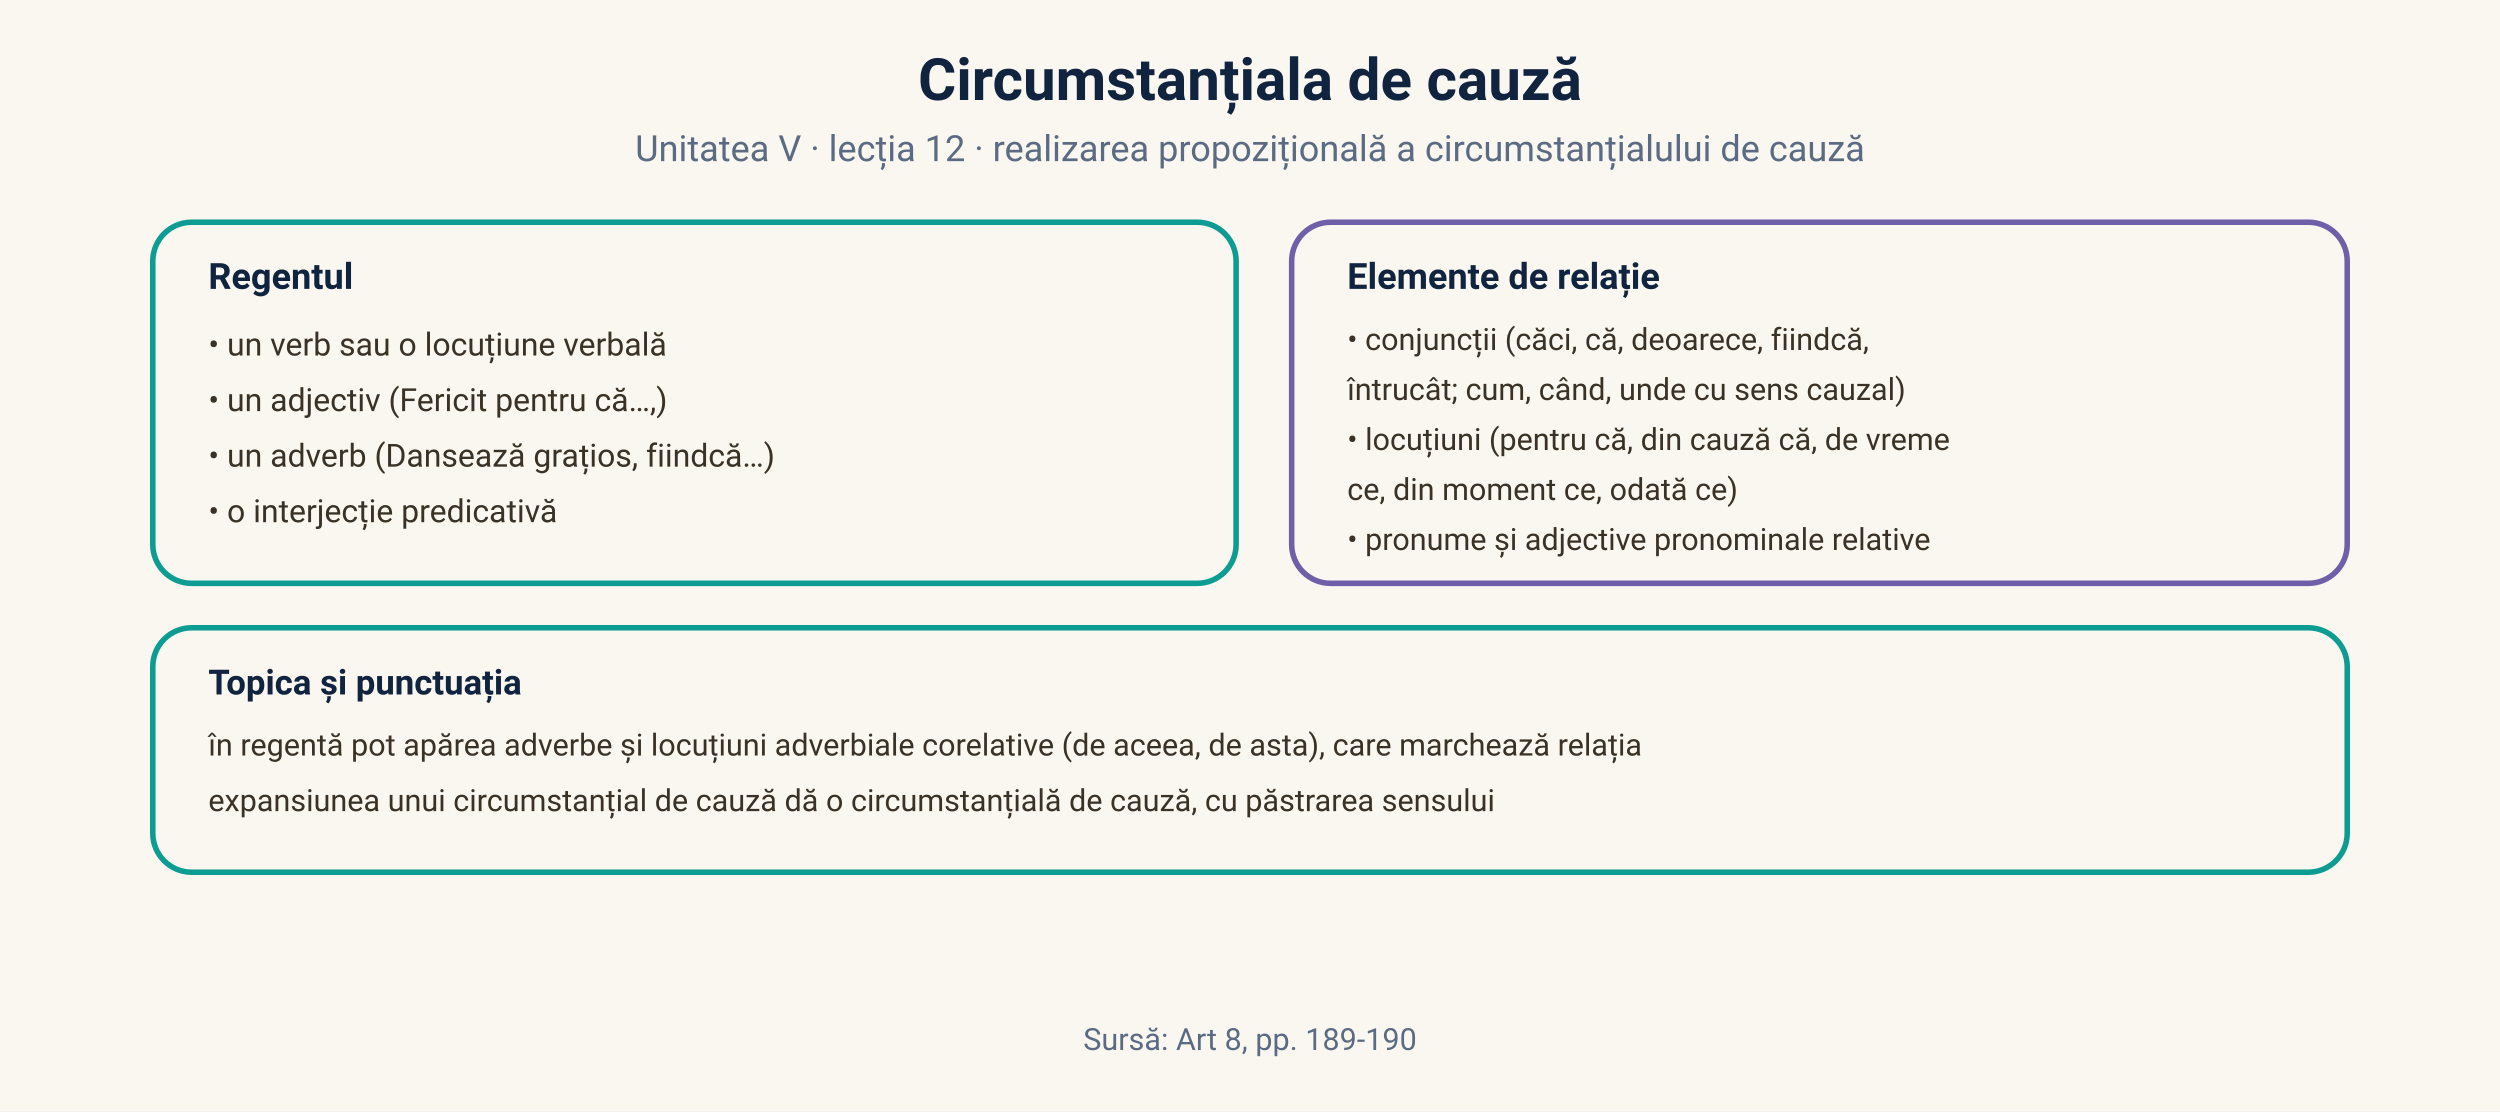
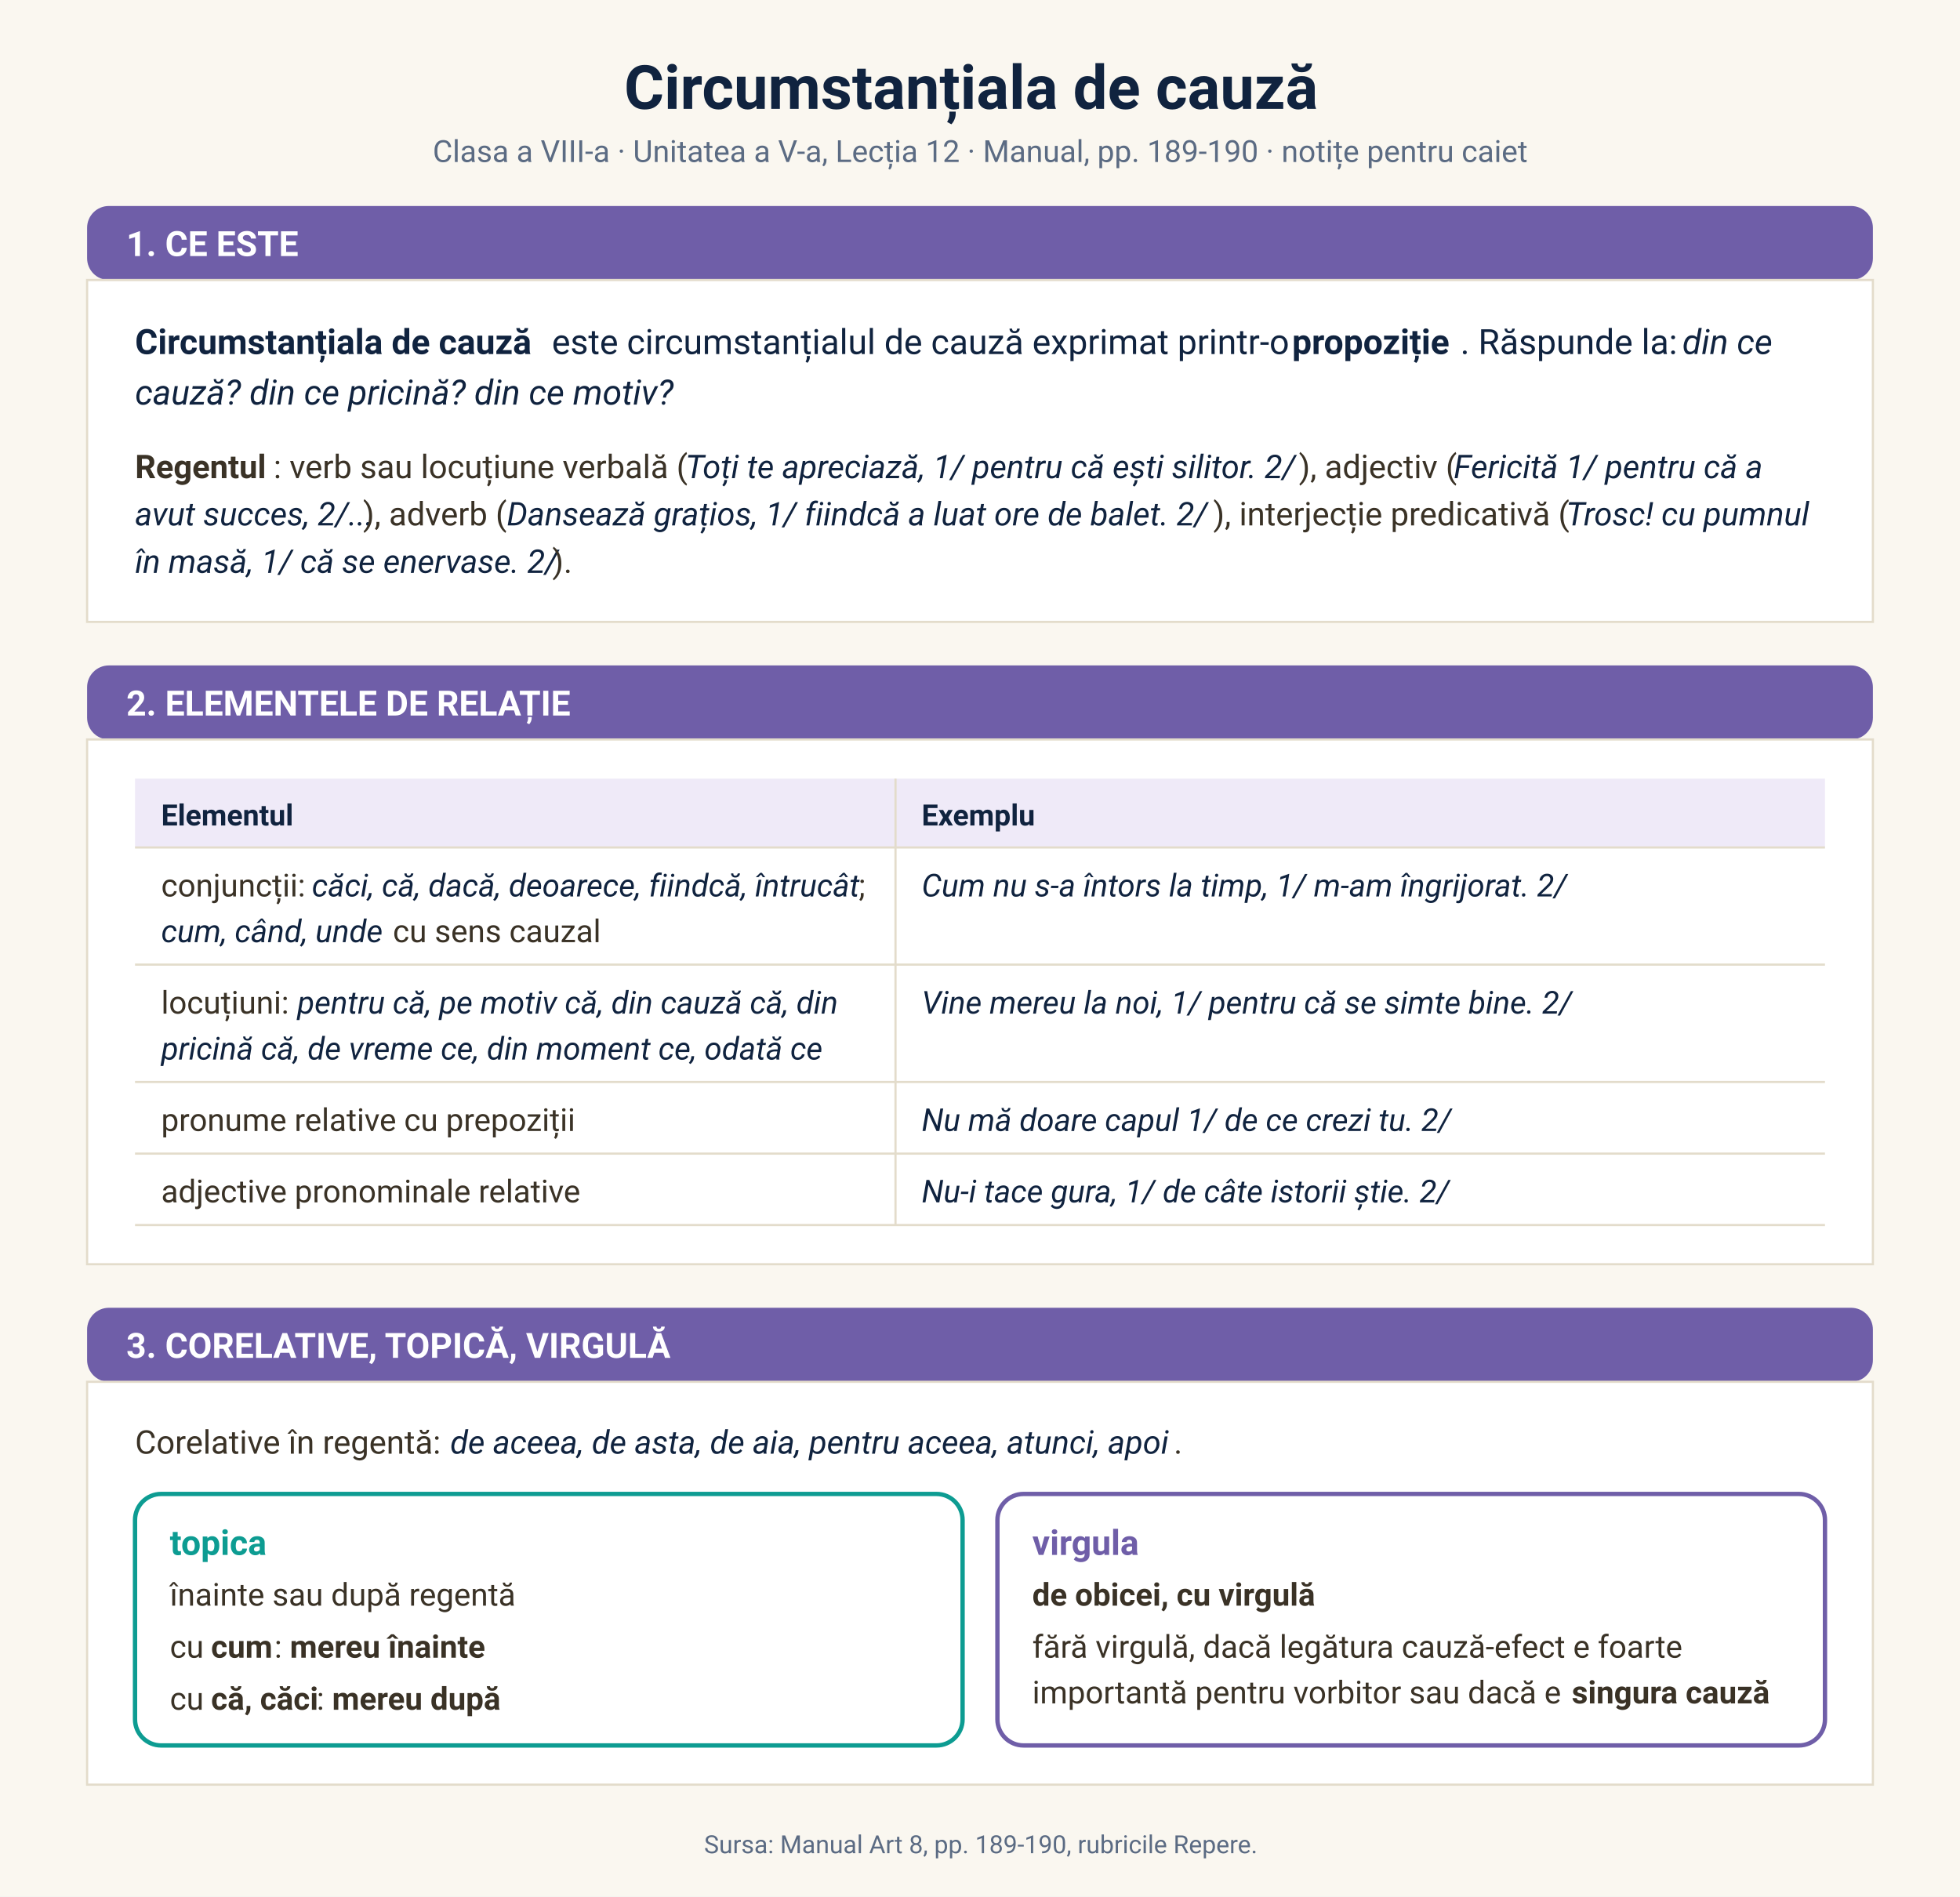
- <svg xmlns="http://www.w3.org/2000/svg" viewBox="0 0 900 400" font-family="'Segoe UI', 'Plus Jakarta Sans', -apple-system, Roboto, sans-serif">
-   <rect width="900" height="400" fill="#faf7f0" />
-   <text x="450" y="36" text-anchor="middle" font-size="21" font-weight="700" fill="#10233f">Circumstanțiala de cauză</text>
-   <text x="450" y="58" text-anchor="middle" font-size="13" fill="#5b6b83">Unitatea V · lecția 12 · realizarea propozițională a circumstanțialului de cauză</text>
-   <rect x="55" y="80" width="390" height="130" rx="14" fill="none" stroke="#0d9c92" stroke-width="2" />
-   <text x="75" y="104" font-size="13" font-weight="700" fill="#10233f">Regentul</text>
-   <text font-size="11.5" fill="#3a3226">
-     <tspan x="75" y="128">• un verb sau o locuțiune verbală</tspan>
-     <tspan x="75" y="148">• un adjectiv (Fericit pentru că…,)</tspan>
-     <tspan x="75" y="168">• un adverb (Dansează grațios, fiindcă…)</tspan>
-     <tspan x="75" y="188">• o interjecție predicativă</tspan>
-   </text>
-   <rect x="465" y="80" width="380" height="130" rx="14" fill="none" stroke="#6f5ea8" stroke-width="2" />
-   <text x="485" y="104" font-size="13" font-weight="700" fill="#10233f">Elemente de relație</text>
-   <text font-size="11" fill="#3a3226">
-     <tspan x="485" y="126">• conjuncții (căci, că, deoarece, fiindcă,</tspan>
-     <tspan x="485" y="144">  întrucât; cum, când, unde cu sens cauzal)</tspan>
-     <tspan x="485" y="162">• locuțiuni (pentru că, din cauză că, de vreme</tspan>
-     <tspan x="485" y="180">  ce, din moment ce, odată ce)</tspan>
-     <tspan x="485" y="198">• pronume și adjective pronominale relative</tspan>
-   </text>
-   <rect x="55" y="226" width="790" height="88" rx="14" fill="none" stroke="#0d9c92" stroke-width="2" />
-   <text x="75" y="250" font-size="12.5" font-weight="700" fill="#10233f">Topica și punctuația</text>
-   <text font-size="11" fill="#3a3226">
-     <tspan x="75" y="272">în regentă pot apărea adverbe și locuțiuni adverbiale corelative (de aceea, de asta), care marchează relația</tspan>
-     <tspan x="75" y="292">expansiunea unui circumstanțial de cauză dă o circumstanțială de cauză, cu păstrarea sensului</tspan>
-   </text>
-   <text x="450" y="378" text-anchor="middle" font-size="11" fill="#5b6b83">Sursă: Art 8, pp. 189-190</text>
+ <svg xmlns="http://www.w3.org/2000/svg" viewBox="0 0 900 871" font-family="'Segoe UI', 'Plus Jakarta Sans', -apple-system, Roboto, sans-serif">
+   <rect width="900" height="871" fill="#faf7f0" />
+   <text x="286.6" y="50.0" font-size="28" fill="#10233f" font-weight="700" textLength="327.3" lengthAdjust="spacing">Circumstanțiala de cauză</text>
+   <text x="198.7" y="74.4" font-size="14" fill="#5b6b83" textLength="502.6" lengthAdjust="spacing">Clasa a VIII-a · Unitatea a V-a, Lecția 12 · Manual, pp. 189-190 · notițe pentru caiet</text>
+   <rect x="40" y="94.6" width="820" height="34" rx="10" fill="#6f5ea8" />
+   <text x="58" y="117.6" font-size="16" font-weight="700" fill="#ffffff">1. CE ESTE</text>
+   <rect x="40" y="128.6" width="820" height="157.0" fill="#ffffff" stroke="#e3dccb" />
+   <text x="62.0" y="162.6" font-size="16" fill="#10233f" font-weight="700" textLength="187.0" lengthAdjust="spacing">Circumstanțiala de cauză</text>
+   <text x="253.4" y="162.6" font-size="16" fill="#10233f" textLength="335.7" lengthAdjust="spacing">este circumstanțialul de cauză exprimat printr-o</text>
+   <text x="593.3" y="162.6" font-size="16" fill="#10233f" font-weight="700" textLength="77.3" lengthAdjust="spacing">propoziție</text>
+   <text x="670.6" y="162.6" font-size="16" fill="#10233f" textLength="97.6" lengthAdjust="spacing">. Răspunde la:</text>
+   <text x="772.5" y="162.6" font-size="16" fill="#10233f" font-style="italic" textLength="41.0" lengthAdjust="spacing">din ce</text>
+   <text x="62.0" y="185.8" font-size="16" fill="#10233f" font-style="italic" textLength="246.9" lengthAdjust="spacing">cauză? din ce pricină? din ce motiv?</text>
+   <text x="62.0" y="219.6" font-size="15" fill="#3a3226" font-weight="700" textLength="63.6" lengthAdjust="spacing">Regentul</text>
+   <text x="125.6" y="219.6" font-size="15" fill="#3a3226" textLength="189.1" lengthAdjust="spacing">: verb sau locuțiune verbală (</text>
+   <text x="314.7" y="219.6" font-size="15" fill="#10233f" font-style="italic" textLength="281.7" lengthAdjust="spacing">Toți te apreciază, 1/ pentru că ești silitor. 2/</text>
+   <text x="596.4" y="219.6" font-size="15" fill="#3a3226" textLength="71.1" lengthAdjust="spacing">), adjectiv (</text>
+   <text x="667.5" y="219.6" font-size="15" fill="#10233f" font-style="italic" textLength="142.9" lengthAdjust="spacing">Fericită 1/ pentru că a</text>
+   <text x="62.0" y="241.3" font-size="15" fill="#10233f" font-style="italic" textLength="104.7" lengthAdjust="spacing">avut succes, 2/...</text>
+   <text x="166.7" y="241.3" font-size="15" fill="#3a3226" textLength="66.0" lengthAdjust="spacing">), adverb (</text>
+   <text x="232.7" y="241.3" font-size="15" fill="#10233f" font-style="italic" textLength="324.4" lengthAdjust="spacing">Dansează grațios, 1/ fiindcă a luat ore de balet. 2/</text>
+   <text x="557.1" y="241.3" font-size="15" fill="#3a3226" textLength="162.0" lengthAdjust="spacing">), interjecție predicativă (</text>
+   <text x="719.1" y="241.3" font-size="15" fill="#10233f" font-style="italic" textLength="112.0" lengthAdjust="spacing">Trosc! cu pumnul</text>
+   <text x="62.0" y="263.1" font-size="15" fill="#10233f" font-style="italic" textLength="191.6" lengthAdjust="spacing">în masă, 1/ că se enervase. 2/</text>
+   <text x="253.6" y="263.1" font-size="15" fill="#3a3226" textLength="7.8" lengthAdjust="spacing">).</text>
+   <rect x="40" y="305.6" width="820" height="34" rx="10" fill="#6f5ea8" />
+   <text x="58" y="328.6" font-size="16" font-weight="700" fill="#ffffff">2. ELEMENTELE DE RELAȚIE</text>
+   <rect x="40" y="339.6" width="820" height="241.0" fill="#ffffff" stroke="#e3dccb" />
+   <rect x="62.0" y="357.6" width="776.0" height="31.6" fill="#efeaf8" />
+   <text x="74.0" y="379.1" font-size="13.5" fill="#10233f" font-weight="700" textLength="63.5" lengthAdjust="spacing">Elementul</text>
+   <text x="423.2" y="379.1" font-size="13.5" fill="#10233f" font-weight="700" textLength="54.7" lengthAdjust="spacing">Exemplu</text>
+   <line x1="62.0" y1="389.2" x2="838.0" y2="389.2" stroke="#e3dccb" />
+   <text x="74.0" y="411.7" font-size="14.5" fill="#3a3226" textLength="65.2" lengthAdjust="spacing">conjuncții:</text>
+   <text x="143.2" y="411.7" font-size="14.5" fill="#10233f" font-style="italic" textLength="251.1" lengthAdjust="spacing">căci, că, dacă, deoarece, fiindcă, întrucât</text>
+   <text x="394.3" y="411.7" font-size="14.5" fill="#3a3226" textLength="3.2" lengthAdjust="spacing">;</text>
+   <text x="74.0" y="432.7" font-size="14.5" fill="#10233f" font-style="italic" textLength="102.5" lengthAdjust="spacing">cum, când, unde</text>
+   <text x="180.4" y="432.7" font-size="14.5" fill="#3a3226" textLength="90.5" lengthAdjust="spacing">cu sens cauzal</text>
+   <text x="423.2" y="411.7" font-size="14.5" fill="#10233f" font-style="italic" textLength="306.4" lengthAdjust="spacing">Cum nu s-a întors la timp, 1/ m-am îngrijorat. 2/</text>
+   <line x1="62.0" y1="443.0" x2="838.0" y2="443.0" stroke="#e3dccb" />
+   <text x="74.0" y="465.5" font-size="14.5" fill="#3a3226" textLength="58.6" lengthAdjust="spacing">locuțiuni:</text>
+   <text x="136.5" y="465.5" font-size="14.5" fill="#10233f" font-style="italic" textLength="251.1" lengthAdjust="spacing">pentru că, pe motiv că, din cauză că, din</text>
+   <text x="74.0" y="486.6" font-size="14.5" fill="#10233f" font-style="italic" textLength="304.3" lengthAdjust="spacing">pricină că, de vreme ce, din moment ce, odată ce</text>
+   <text x="423.2" y="465.5" font-size="14.5" fill="#10233f" font-style="italic" textLength="301.0" lengthAdjust="spacing">Vine mereu la noi, 1/ pentru că se simte bine. 2/</text>
+   <line x1="62.0" y1="496.9" x2="838.0" y2="496.9" stroke="#e3dccb" />
+   <text x="74.0" y="519.4" font-size="14.5" fill="#3a3226" textLength="192.0" lengthAdjust="spacing">pronume relative cu prepoziții</text>
+   <text x="423.2" y="519.4" font-size="14.5" fill="#10233f" font-style="italic" textLength="244.9" lengthAdjust="spacing">Nu mă doare capul 1/ de ce crezi tu. 2/</text>
+   <line x1="62.0" y1="529.8" x2="838.0" y2="529.8" stroke="#e3dccb" />
+   <text x="74.0" y="552.2" font-size="14.5" fill="#3a3226" textLength="192.4" lengthAdjust="spacing">adjective pronominale relative</text>
+   <text x="423.2" y="552.2" font-size="14.5" fill="#10233f" font-style="italic" textLength="245.5" lengthAdjust="spacing">Nu-i tace gura, 1/ de câte istorii știe. 2/</text>
+   <line x1="62.0" y1="562.6" x2="838.0" y2="562.6" stroke="#e3dccb" />
+   <line x1="411.2" y1="357.6" x2="411.2" y2="562.6" stroke="#e3dccb" />
+   <rect x="40" y="600.6" width="820" height="34" rx="10" fill="#6f5ea8" />
+   <text x="58" y="623.6" font-size="16" font-weight="700" fill="#ffffff">3. CORELATIVE, TOPICĂ, VIRGULĂ</text>
+   <rect x="40" y="634.6" width="820" height="185.0" fill="#ffffff" stroke="#e3dccb" />
+   <text x="62.0" y="667.6" font-size="15" fill="#3a3226" textLength="140.7" lengthAdjust="spacing">Corelative în regentă:</text>
+   <text x="206.7" y="667.6" font-size="15" fill="#10233f" font-style="italic" textLength="332.2" lengthAdjust="spacing">de aceea, de asta, de aia, pentru aceea, atunci, apoi</text>
+   <text x="539.0" y="667.6" font-size="15" fill="#3a3226" textLength="3.3" lengthAdjust="spacing">.</text>
+   <rect x="62.0" y="686.1" width="380.0" height="115.5" rx="12" fill="#ffffff" stroke="#0d9c92" stroke-width="2" />
+   <text x="78.0" y="714.1" font-size="16" fill="#0d9c92" font-weight="700" textLength="46.7" lengthAdjust="spacing">topica</text>
+   <text x="78.0" y="737.4" font-size="14.5" fill="#3a3226" textLength="158.9" lengthAdjust="spacing">înainte sau după regentă</text>
+   <text x="78.0" y="761.3" font-size="14.5" fill="#3a3226" textLength="14.9" lengthAdjust="spacing">cu</text>
+   <text x="96.9" y="761.3" font-size="14.5" fill="#3a3226" font-weight="700" textLength="29.1" lengthAdjust="spacing">cum</text>
+   <text x="126.0" y="761.3" font-size="14.5" fill="#3a3226" textLength="3.2" lengthAdjust="spacing">:</text>
+   <text x="133.1" y="761.3" font-size="14.5" fill="#3a3226" font-weight="700" textLength="94.8" lengthAdjust="spacing">mereu înainte</text>
+   <text x="78.0" y="785.2" font-size="14.5" fill="#3a3226" textLength="14.9" lengthAdjust="spacing">cu</text>
+   <text x="96.9" y="785.2" font-size="14.5" fill="#3a3226" font-weight="700" textLength="48.6" lengthAdjust="spacing">că, căci</text>
+   <text x="145.4" y="785.2" font-size="14.5" fill="#3a3226" textLength="3.2" lengthAdjust="spacing">:</text>
+   <text x="152.5" y="785.2" font-size="14.5" fill="#3a3226" font-weight="700" textLength="82.4" lengthAdjust="spacing">mereu după</text>
+   <rect x="458.0" y="686.1" width="380.0" height="115.5" rx="12" fill="#ffffff" stroke="#6f5ea8" stroke-width="2" />
+   <text x="474.0" y="714.1" font-size="16" fill="#6f5ea8" font-weight="700" textLength="52.3" lengthAdjust="spacing">virgula</text>
+   <text x="474.0" y="737.4" font-size="14.5" fill="#3a3226" font-weight="700" textLength="136.9" lengthAdjust="spacing">de obicei, cu virgulă</text>
+   <text x="474.0" y="761.3" font-size="14.5" fill="#3a3226" textLength="295.7" lengthAdjust="spacing">fără virgulă, dacă legătura cauză-efect e foarte</text>
+   <text x="474.0" y="782.3" font-size="14.5" fill="#3a3226" textLength="243.7" lengthAdjust="spacing">importantă pentru vorbitor sau dacă e</text>
+   <text x="721.7" y="782.3" font-size="14.5" fill="#3a3226" font-weight="700" textLength="93.2" lengthAdjust="spacing">singura cauză</text>
+   <text x="323.3" y="851.1" font-size="11.5" fill="#5b6b83" textLength="253.3" lengthAdjust="spacing">Sursa: Manual Art 8, pp. 189-190, rubricile Repere.</text>
</svg>
